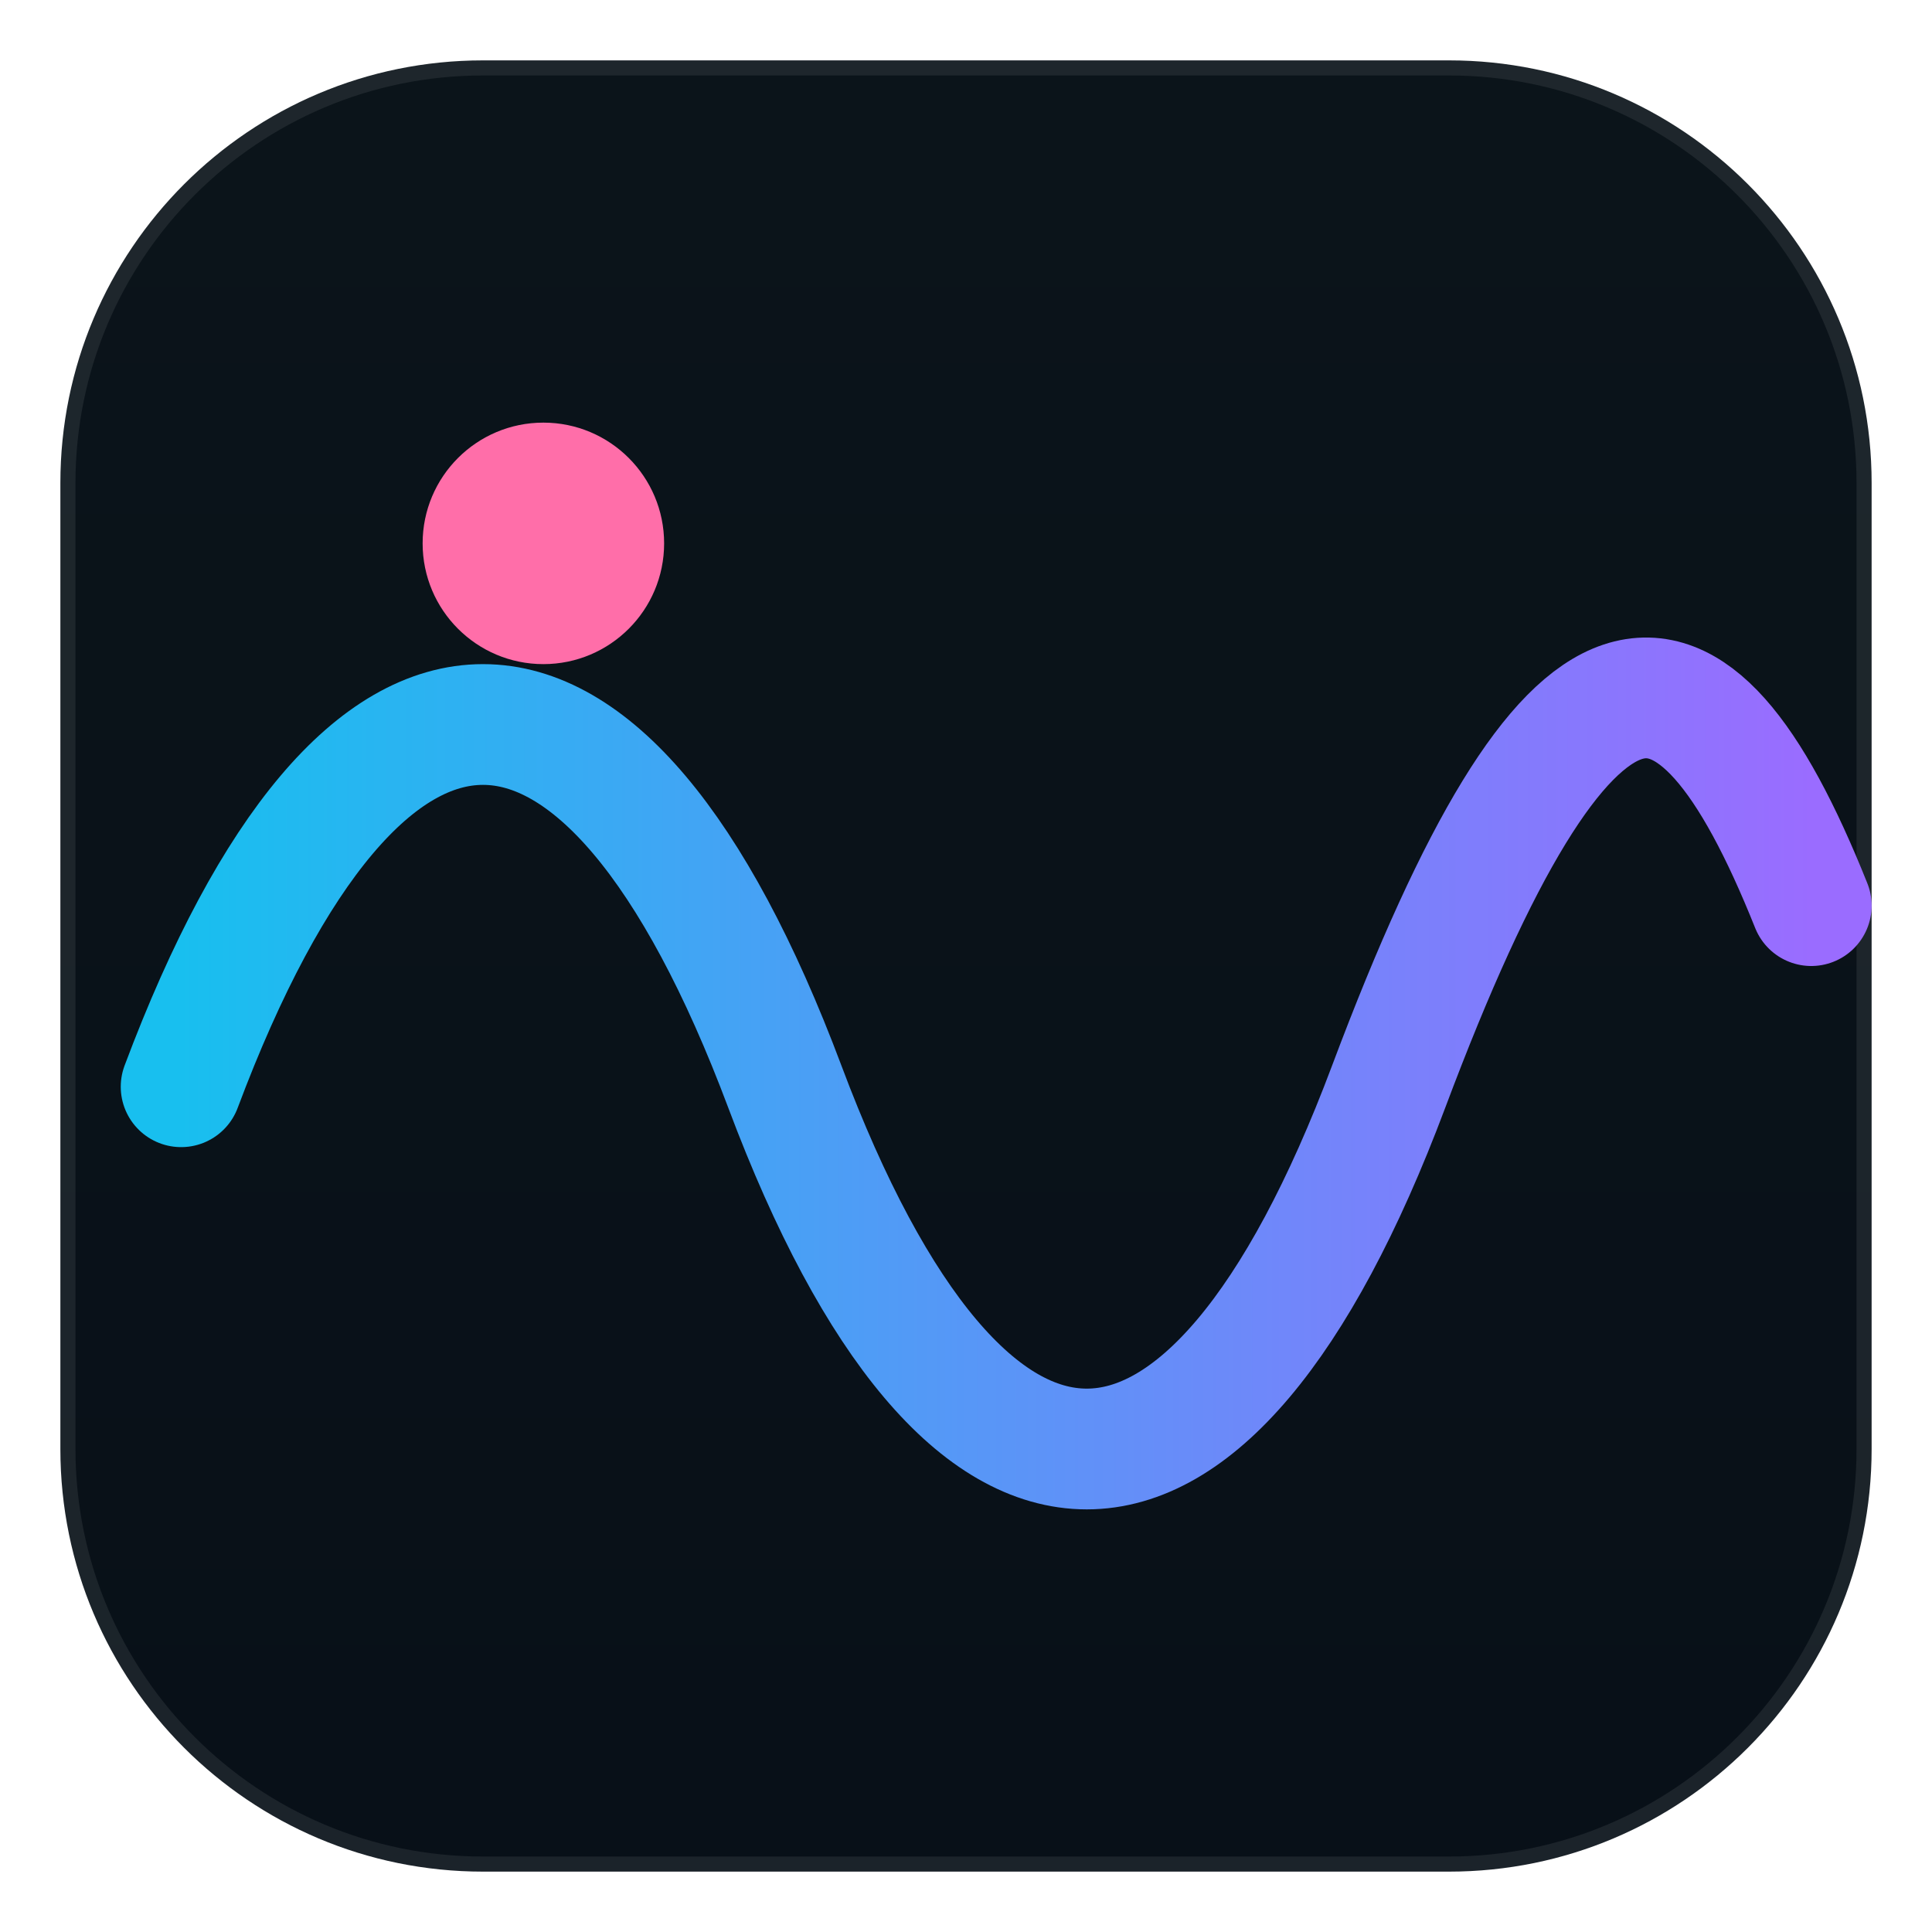
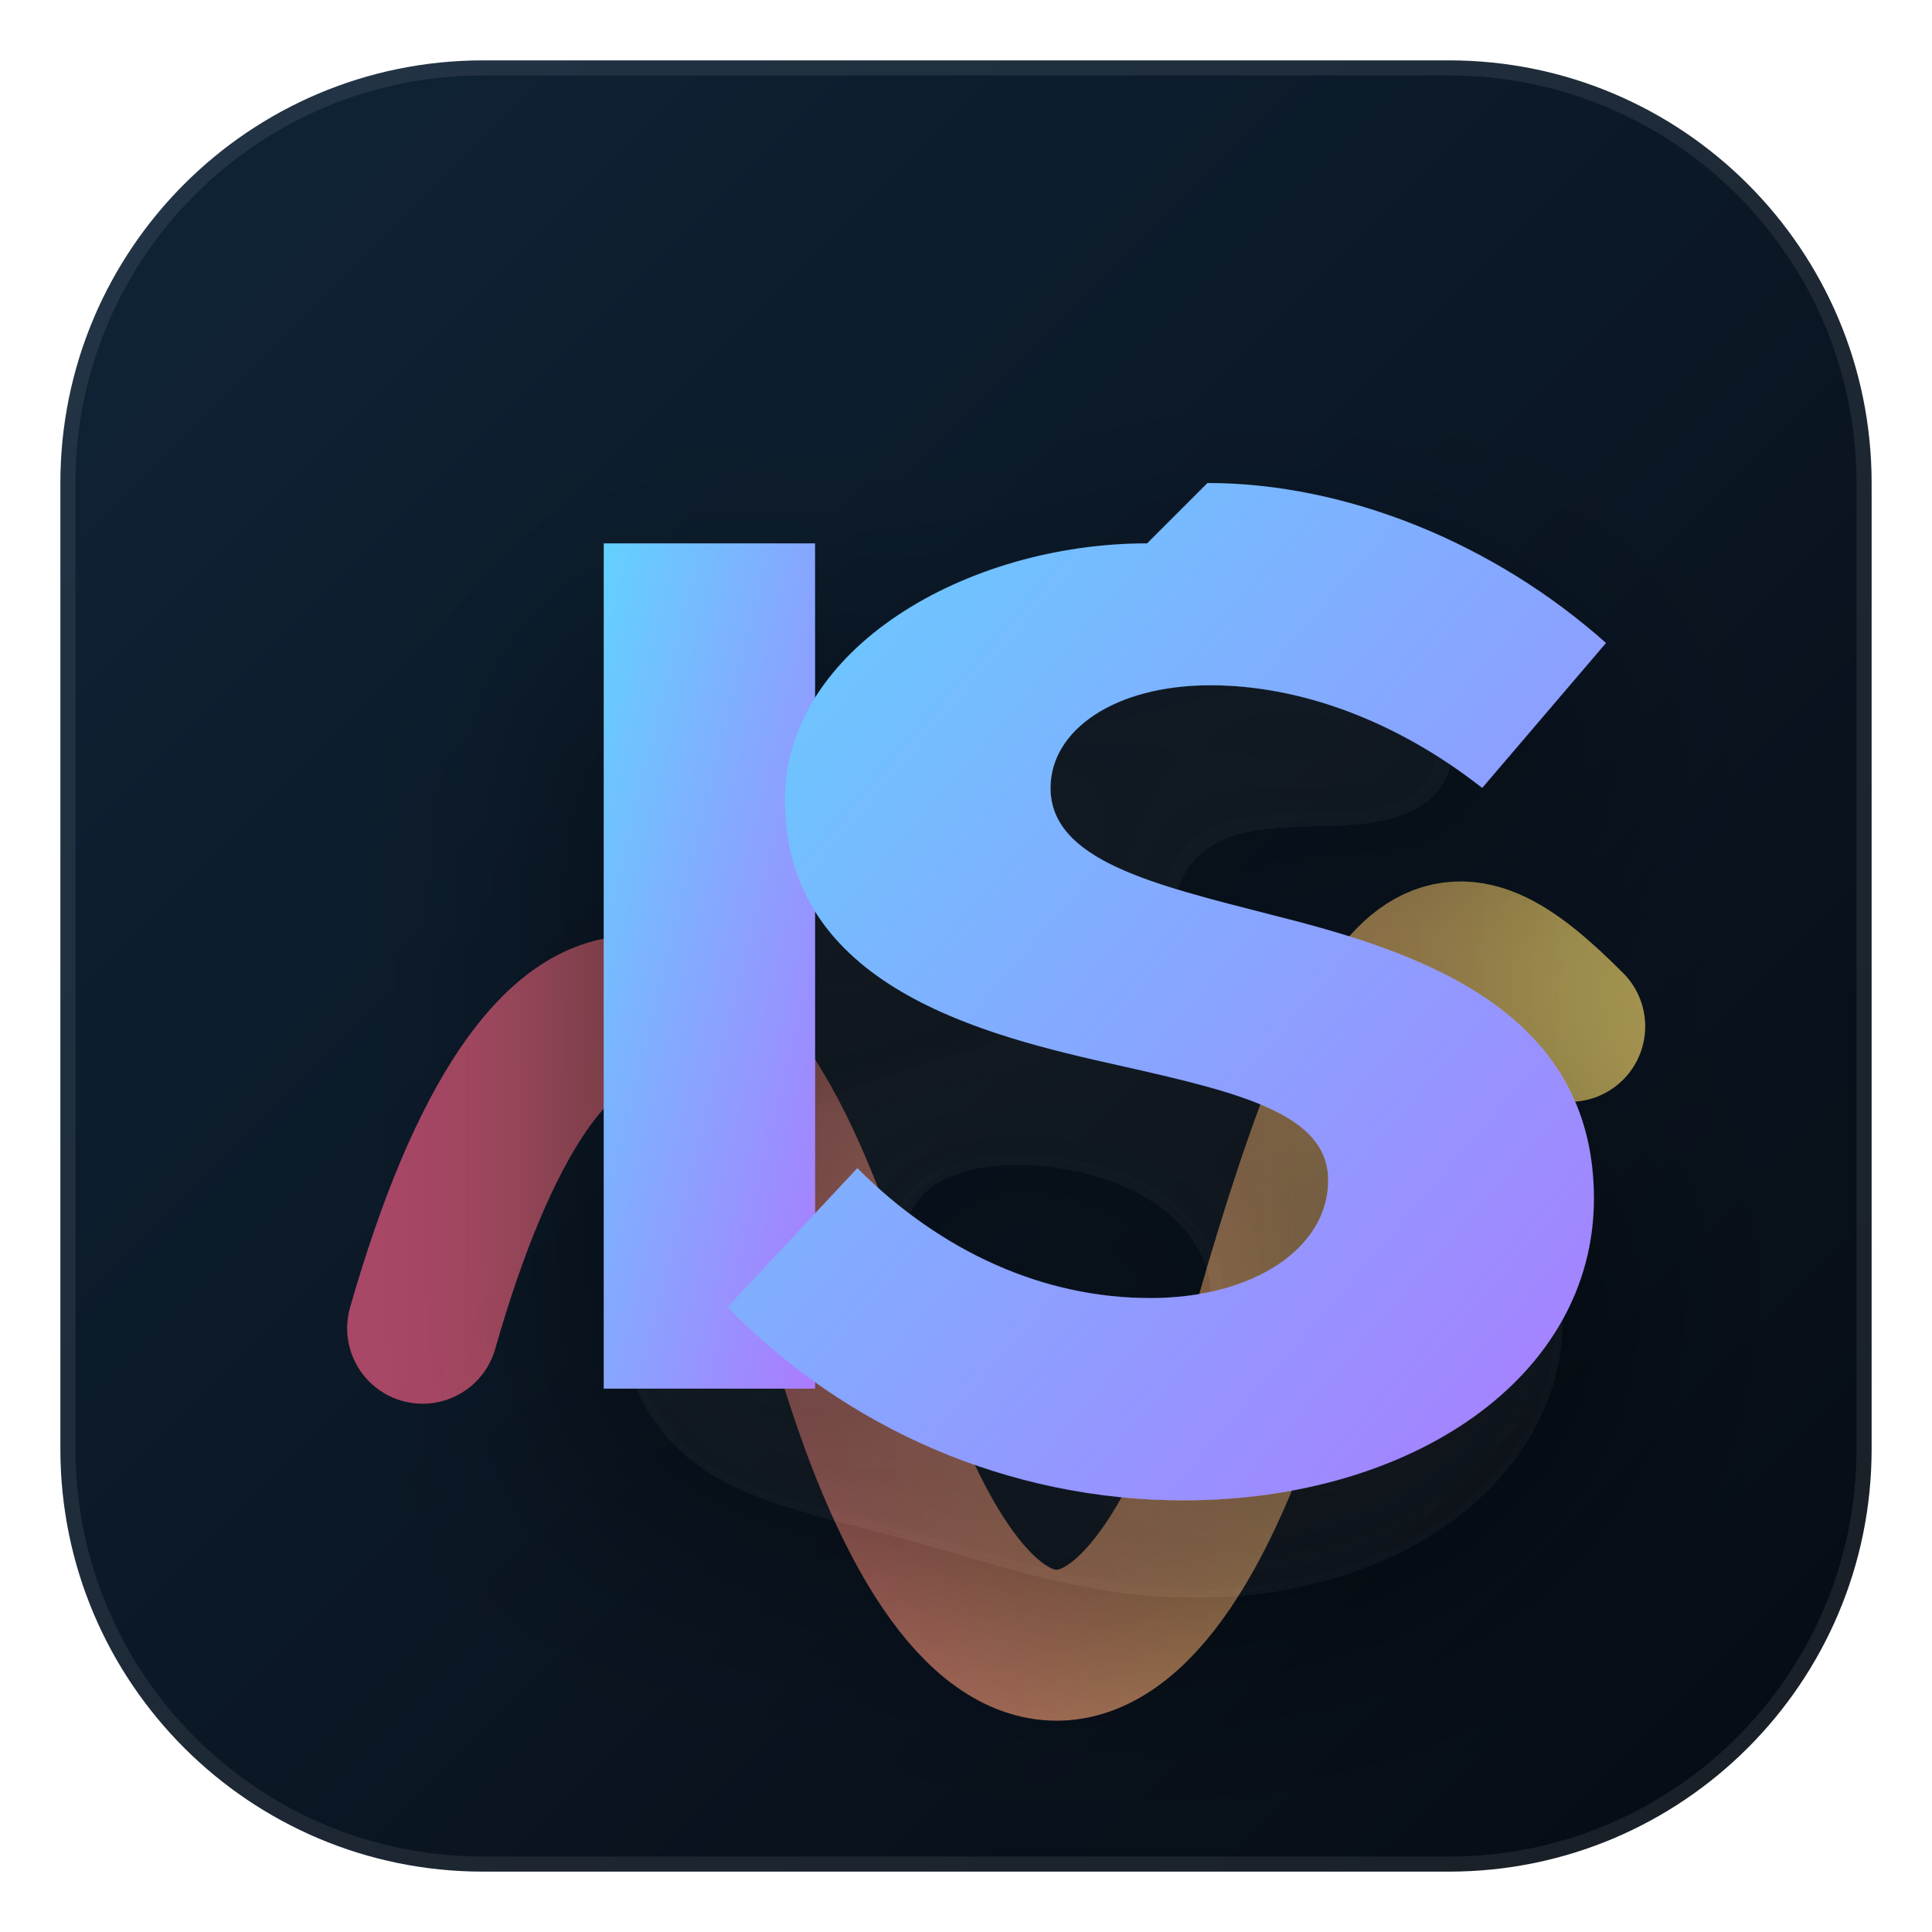
- <svg xmlns="http://www.w3.org/2000/svg" viewBox="0 0 64 64">
+ <svg xmlns="http://www.w3.org/2000/svg" viewBox="0 0 64 64" role="img" aria-label="Igor Szuniewicz monogram">
  <defs>
-     <linearGradient id="g" x1="0" y1="0" x2="1" y2="0">
-       <stop offset="0" stop-color="#18bfef" />
-       <stop offset="1" stop-color="#9a6cff" />
+     <linearGradient id="bg" x1="0" y1="0" x2="1" y2="1">
+       <stop offset="0%" stop-color="#102438" />
+       <stop offset="100%" stop-color="#060b12" />
    </linearGradient>
-     <linearGradient id="g2" x1="0" y1="0" x2="0" y2="1">
-       <stop offset="0" stop-color="#0b141a" />
-       <stop offset="1" stop-color="#081018" />
+     <linearGradient id="accent" x1="0" y1="0" x2="1" y2="1">
+       <stop offset="0%" stop-color="#63d1ff" />
+       <stop offset="100%" stop-color="#ab7bff" />
    </linearGradient>
+     <linearGradient id="accentSecondary" x1="0" y1="0" x2="1" y2="0">
+       <stop offset="0%" stop-color="#ff6188" />
+       <stop offset="100%" stop-color="#ffde6e" />
+     </linearGradient>
+     <filter id="shadow" x="-30%" y="-30%" width="160%" height="160%">
+       <feDropShadow dx="0" dy="4" stdDeviation="4" flood-color="rgba(10,15,25,0.55)" />
+     </filter>
  </defs>
-   <rect x="2" y="2" width="60" height="60" rx="14" ry="14" fill="url(#g2)" stroke="rgba(255,255,255,0.08)" />
-   <path d="M6 36 C 12 20, 20 20, 26 36 S 40 52, 46 36 S 56 20, 60 30" fill="none" stroke="url(#g)" stroke-width="4" stroke-linecap="round" />
-   <circle cx="18" cy="18" r="4" fill="#ff6ea9" />
+   <rect x="2" y="2" width="60" height="60" rx="14" ry="14" fill="url(#bg)" stroke="rgba(255,255,255,0.08)" />
+   <path d="M14 44 C18 30 24 30 28 44 S38 58 42 44 S48 30 52 34" fill="none" stroke="url(#accentSecondary)" stroke-linecap="round" stroke-width="5" opacity="0.65" />
+   <g filter="url(#shadow)">
+     <path d="M20 18 h7 v28 h-7 Z" fill="url(#accent)" />
+     <path d="M38 18 c-6 0 -12 3.5 -12 8.5 0 6.2 6.6 7.8 11.1 8.8 4 0.9 6.9 1.6 6.9 3.8 0 2.2 -2.4 3.9 -5.9 3.9 -3.5 0 -6.9 -1.5 -9.7 -4.3l-4.3 4.6c3.9 4 9.3 6.4 15.1 6.4 7.6 0 13.6 -4.1 13.6 -10 0 -6.3 -5.9 -8.2 -10.7 -9.4 -3.9 -1 -7.3 -1.8 -7.3 -4.2 0 -1.9 2.1 -3.4 5.3 -3.4 3 0 6.2 1.2 9 3.4l4.1 -4.8c-3.7 -3.3 -8.6 -5.3 -13.2 -5.3z" fill="url(#accent)" />
+   </g>
</svg>
